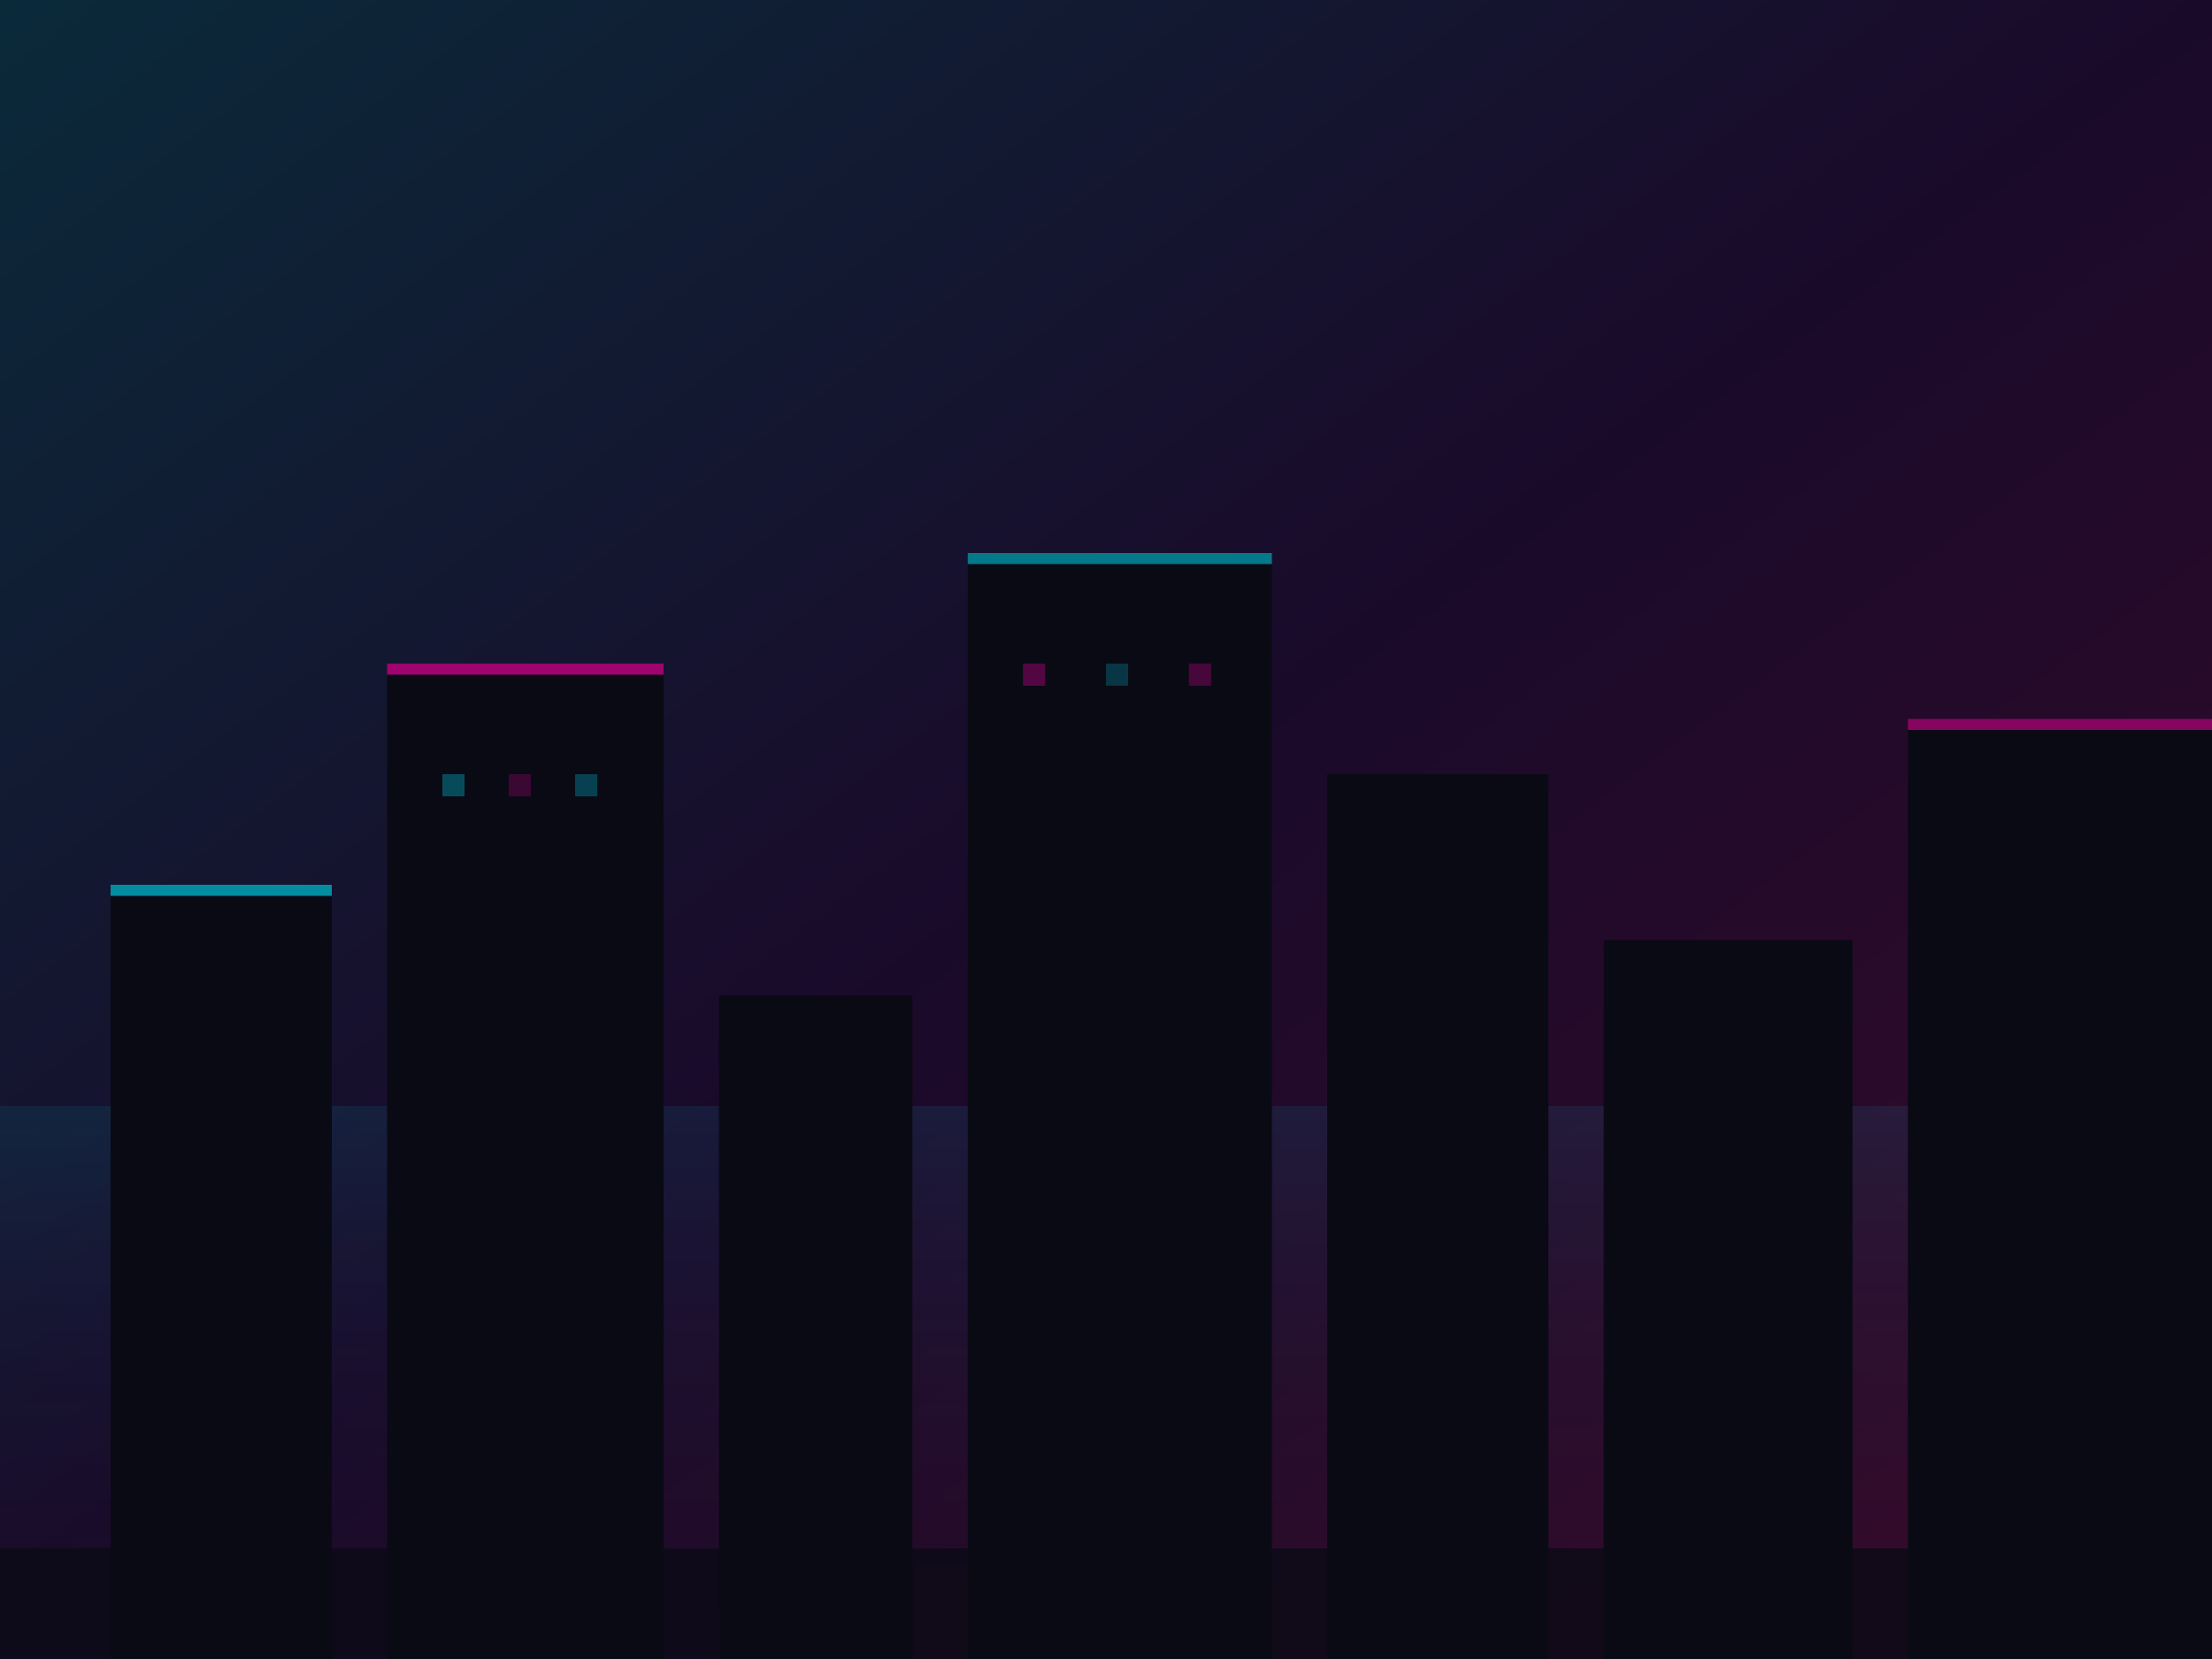
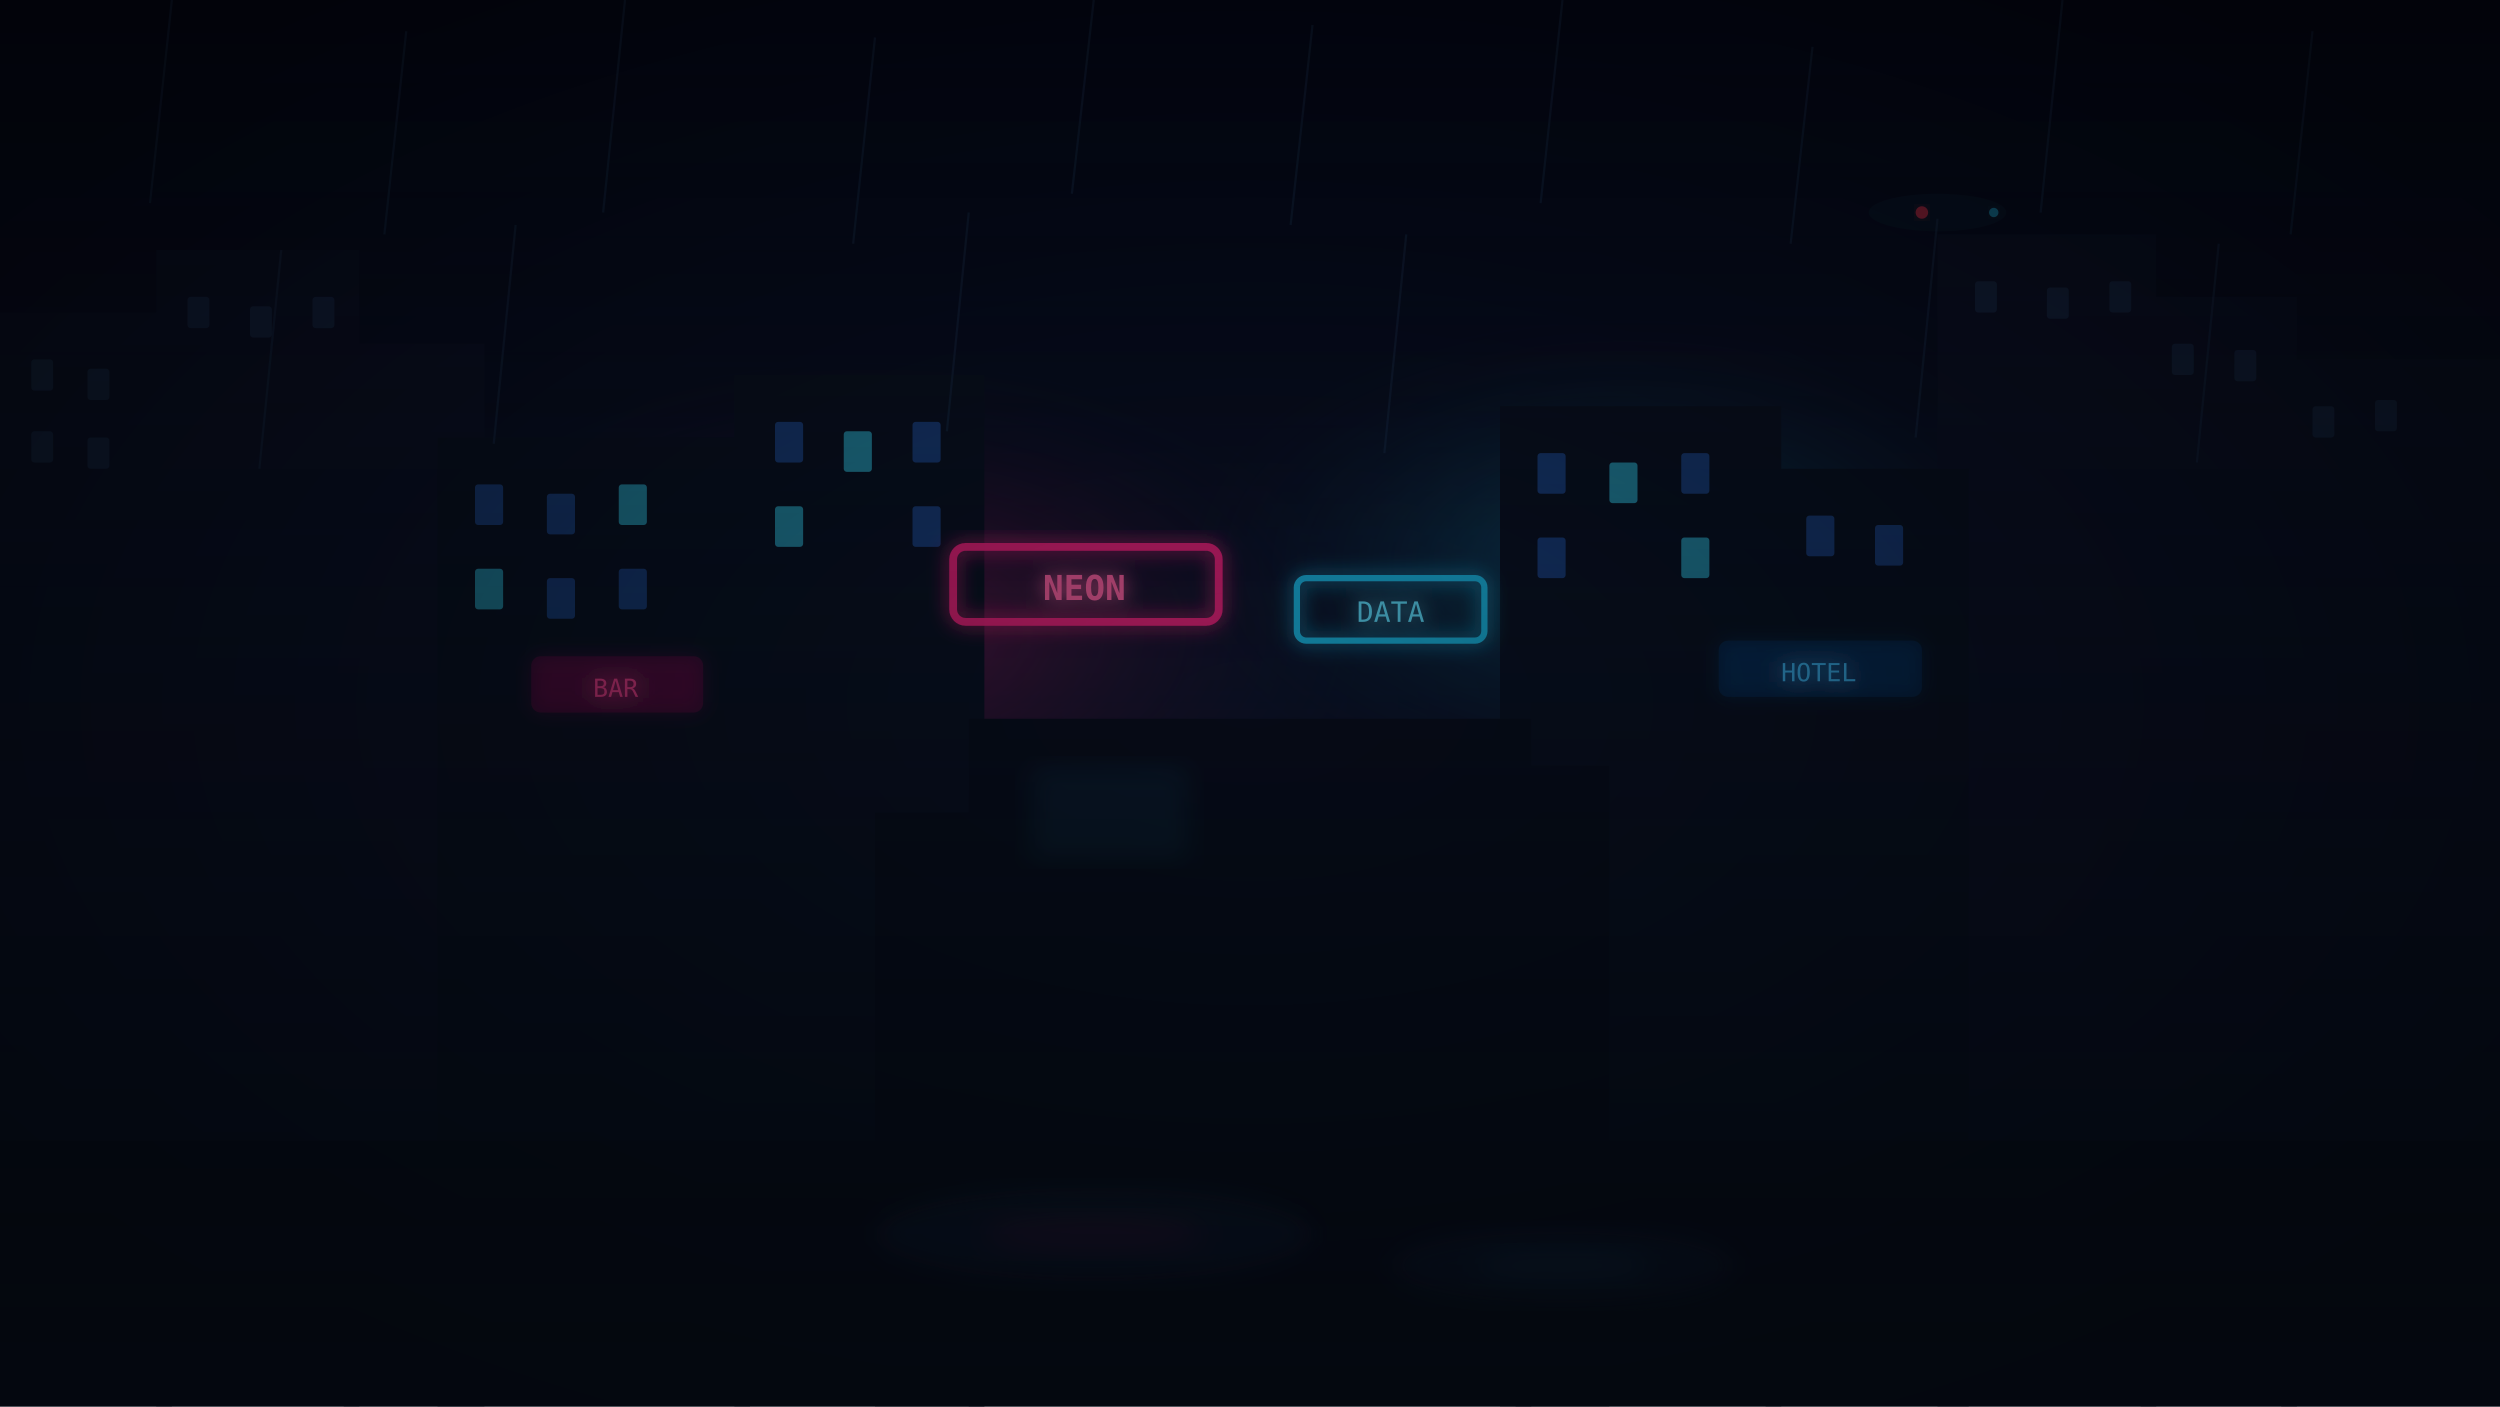
- <svg xmlns="http://www.w3.org/2000/svg" viewBox="0 0 400 300">
+ <svg xmlns="http://www.w3.org/2000/svg" width="800" height="450" viewBox="0 0 800 450">
  <defs>
-     <linearGradient id="bg" x1="0" y1="0" x2="1" y2="1">
-       <stop offset="0%" stop-color="#0a2a3a" />
-       <stop offset="50%" stop-color="#1a0a2a" />
-       <stop offset="100%" stop-color="#3a0a2a" />
+     <linearGradient id="sky" x1="0" y1="0" x2="0" y2="1">
+       <stop offset="0%" stop-color="#04081a" />
+       <stop offset="55%" stop-color="#0a1228" />
+       <stop offset="100%" stop-color="#0e1830" />
    </linearGradient>
-     <linearGradient id="n" x1="0" y1="0" x2="0" y2="1">
-       <stop offset="0%" stop-color="#00e5ff" stop-opacity=".4" />
-       <stop offset="100%" stop-color="transparent" />
-     </linearGradient>
+     <radialGradient id="neon-r" cx="35%" cy="45%" r="20%">
+       <stop offset="0%" stop-color="#ff2080" stop-opacity="0.4" />
+       <stop offset="100%" stop-color="#0a1228" stop-opacity="0" />
+     </radialGradient>
+     <radialGradient id="neon-b" cx="65%" cy="40%" r="18%">
+       <stop offset="0%" stop-color="#20d0ff" stop-opacity="0.35" />
+       <stop offset="100%" stop-color="#0a1228" stop-opacity="0" />
+     </radialGradient>
+     <filter id="glow">
+       <feGaussianBlur stdDeviation="3" result="b" />
+       <feMerge>
+         <feMergeNode in="b" />
+         <feMergeNode in="SourceGraphic" />
+       </feMerge>
+     </filter>
+     <filter id="soft">
+       <feGaussianBlur stdDeviation="4" />
+     </filter>
  </defs>
-   <rect width="400" height="300" fill="url(#bg)" />
-   <rect x="0" y="200" width="400" height="100" fill="url(#n)" opacity=".2" />
-   <rect x="20" y="160" width="40" height="140" fill="#0a0a15" />
-   <rect x="70" y="120" width="50" height="180" fill="#0a0a15" />
-   <rect x="130" y="180" width="35" height="120" fill="#0a0a15" />
-   <rect x="175" y="100" width="55" height="200" fill="#0a0a15" />
-   <rect x="240" y="140" width="40" height="160" fill="#0a0a15" />
-   <rect x="290" y="170" width="45" height="130" fill="#0a0a15" />
-   <rect x="345" y="130" width="55" height="170" fill="#0a0a15" />
-   <rect x="20" y="160" width="40" height="2" fill="#00e5ff" opacity=".6" />
-   <rect x="70" y="120" width="50" height="2" fill="#ff00aa" opacity=".6" />
-   <rect x="175" y="100" width="55" height="2" fill="#00e5ff" opacity=".5" />
-   <rect x="345" y="130" width="55" height="2" fill="#ff00aa" opacity=".5" />
-   <rect x="80" y="140" width="4" height="4" fill="#00e5ff" opacity=".3" />
-   <rect x="92" y="140" width="4" height="4" fill="#ff00aa" opacity=".2" />
-   <rect x="104" y="140" width="4" height="4" fill="#00e5ff" opacity=".25" />
-   <rect x="185" y="120" width="4" height="4" fill="#ff00aa" opacity=".3" />
-   <rect x="200" y="120" width="4" height="4" fill="#00e5ff" opacity=".2" />
-   <rect x="215" y="120" width="4" height="4" fill="#ff00aa" opacity=".25" />
-   <rect x="0" y="280" width="400" height="20" fill="#0a0a15" opacity=".8" />
+   <rect width="800" height="450" fill="url(#sky)" />
+   <rect width="800" height="450" fill="url(#neon-r)" />
+   <rect width="800" height="450" fill="url(#neon-b)" />
+   <g fill="#0a1025">
+     <rect x="0" y="100" width="55" height="350" />
+     <rect x="50" y="80" width="65" height="370" />
+     <rect x="110" y="110" width="45" height="340" />
+     <rect x="620" y="75" width="70" height="375" />
+     <rect x="685" y="95" width="50" height="355" />
+     <rect x="730" y="115" width="70" height="335" />
+   </g>
+   <g fill="#1a3050" opacity="0.6">
+     <rect x="10" y="115" width="7" height="10" rx="1" />
+     <rect x="28" y="118" width="7" height="10" rx="1" />
+     <rect x="10" y="138" width="7" height="10" rx="1" />
+     <rect x="28" y="140" width="7" height="10" rx="1" />
+     <rect x="60" y="95" width="7" height="10" rx="1" />
+     <rect x="80" y="98" width="7" height="10" rx="1" />
+     <rect x="100" y="95" width="7" height="10" rx="1" />
+     <rect x="632" y="90" width="7" height="10" rx="1" />
+     <rect x="655" y="92" width="7" height="10" rx="1" />
+     <rect x="675" y="90" width="7" height="10" rx="1" />
+     <rect x="695" y="110" width="7" height="10" rx="1" />
+     <rect x="715" y="112" width="7" height="10" rx="1" />
+     <rect x="740" y="130" width="7" height="10" rx="1" />
+     <rect x="760" y="128" width="7" height="10" rx="1" />
+   </g>
+   <g fill="#081020">
+     <rect x="140" y="140" width="100" height="310" />
+     <rect x="235" y="120" width="80" height="330" />
+     <rect x="480" y="130" width="90" height="320" />
+     <rect x="565" y="150" width="65" height="300" />
+   </g>
+   <g fill="#2050a0" opacity="0.7">
+     <rect x="152" y="155" width="9" height="13" rx="1" />
+     <rect x="175" y="158" width="9" height="13" rx="1" />
+     <rect x="198" y="155" width="9" height="13" rx="1" fill="#30c0e0" />
+     <rect x="152" y="182" width="9" height="13" rx="1" fill="#30c0e0" />
+     <rect x="175" y="185" width="9" height="13" rx="1" />
+     <rect x="198" y="182" width="9" height="13" rx="1" />
+     <rect x="248" y="135" width="9" height="13" rx="1" />
+     <rect x="270" y="138" width="9" height="13" rx="1" fill="#30c0e0" />
+     <rect x="292" y="135" width="9" height="13" rx="1" />
+     <rect x="248" y="162" width="9" height="13" rx="1" fill="#30c0e0" />
+     <rect x="292" y="162" width="9" height="13" rx="1" />
+     <rect x="492" y="145" width="9" height="13" rx="1" />
+     <rect x="515" y="148" width="9" height="13" rx="1" fill="#30c0e0" />
+     <rect x="538" y="145" width="9" height="13" rx="1" />
+     <rect x="492" y="172" width="9" height="13" rx="1" />
+     <rect x="538" y="172" width="9" height="13" rx="1" fill="#30c0e0" />
+     <rect x="578" y="165" width="9" height="13" rx="1" />
+     <rect x="600" y="168" width="9" height="13" rx="1" />
+   </g>
+   <g filter="url(#glow)">
+     <rect x="305" y="175" width="85" height="24" rx="4" fill="none" stroke="#ff2080" stroke-width="2.5" opacity="0.9" />
+     <text x="347" y="192" text-anchor="middle" fill="#ff60a0" font-size="11" font-family="monospace" font-weight="bold">NEON</text>
+     <rect x="415" y="185" width="60" height="20" rx="3" fill="none" stroke="#20d0ff" stroke-width="2" opacity="0.85" />
+     <text x="445" y="199" text-anchor="middle" fill="#60e0ff" font-size="9" font-family="monospace">DATA</text>
+     <rect x="170" y="210" width="55" height="18" rx="3" fill="#c01060" opacity="0.25" />
+     <text x="197" y="223" text-anchor="middle" fill="#ff4090" font-size="8" font-family="monospace">BAR</text>
+     <rect x="550" y="205" width="65" height="18" rx="3" fill="#1060c0" opacity="0.2" />
+     <text x="582" y="218" text-anchor="middle" fill="#40c0ff" font-size="8" font-family="monospace">HOTEL</text>
+   </g>
+   <g fill="#060c1a">
+     <rect x="310" y="230" width="180" height="220" />
+     <rect x="280" y="260" width="35" height="190" />
+     <rect x="485" y="245" width="30" height="205" />
+   </g>
+   <rect x="330" y="245" width="50" height="30" rx="2" fill="#20d0ff" opacity="0.08" filter="url(#soft)" />
+   <g fill="#0a1528" opacity="0.7">
+     <ellipse cx="620" cy="68" rx="22" ry="6" />
+     <rect x="612" y="64" width="16" height="8" rx="2" />
+   </g>
+   <circle cx="615" cy="68" r="2" fill="#ff3050" opacity="0.6" filter="url(#glow)" />
+   <circle cx="638" cy="68" r="1.5" fill="#20d0ff" opacity="0.5" filter="url(#glow)" />
+   <rect x="0" y="365" width="800" height="85" fill="#060c18" />
+   <ellipse cx="350" cy="395" rx="70" ry="15" fill="#10203a" opacity="0.8" filter="url(#soft)" />
+   <ellipse cx="350" cy="395" rx="35" ry="7" fill="#ff2080" opacity="0.15" filter="url(#soft)" />
+   <ellipse cx="500" cy="405" rx="55" ry="12" fill="#10203a" opacity="0.7" filter="url(#soft)" />
+   <ellipse cx="500" cy="405" rx="28" ry="6" fill="#20d0ff" opacity="0.12" filter="url(#soft)" />
+   <g stroke="#1a3050" stroke-width="0.7" opacity="0.45">
+     <line x1="55" y1="0" x2="48" y2="65" />
+     <line x1="130" y1="10" x2="123" y2="75" />
+     <line x1="200" y1="0" x2="193" y2="68" />
+     <line x1="280" y1="12" x2="273" y2="78" />
+     <line x1="350" y1="0" x2="343" y2="62" />
+     <line x1="420" y1="8" x2="413" y2="72" />
+     <line x1="500" y1="0" x2="493" y2="65" />
+     <line x1="580" y1="15" x2="573" y2="78" />
+     <line x1="660" y1="0" x2="653" y2="68" />
+     <line x1="740" y1="10" x2="733" y2="75" />
+     <line x1="90" y1="80" x2="83" y2="150" />
+     <line x1="165" y1="72" x2="158" y2="142" />
+     <line x1="310" y1="68" x2="303" y2="138" />
+     <line x1="450" y1="75" x2="443" y2="145" />
+     <line x1="620" y1="70" x2="613" y2="140" />
+     <line x1="710" y1="78" x2="703" y2="148" />
+   </g>
+   <radialGradient id="vig" cx="50%" cy="50%" r="62%">
+     <stop offset="0%" stop-color="#000" stop-opacity="0" />
+     <stop offset="100%" stop-color="#000" stop-opacity="0.6" />
+   </radialGradient>
+   <rect width="800" height="450" fill="url(#vig)" />
+   <linearGradient id="fade" x1="0" y1="0" x2="0" y2="1">
+     <stop offset="0%" stop-color="#040810" stop-opacity="0" />
+     <stop offset="100%" stop-color="#040810" stop-opacity="0.75" />
+   </linearGradient>
+   <rect width="800" height="450" fill="url(#fade)" />
</svg>
